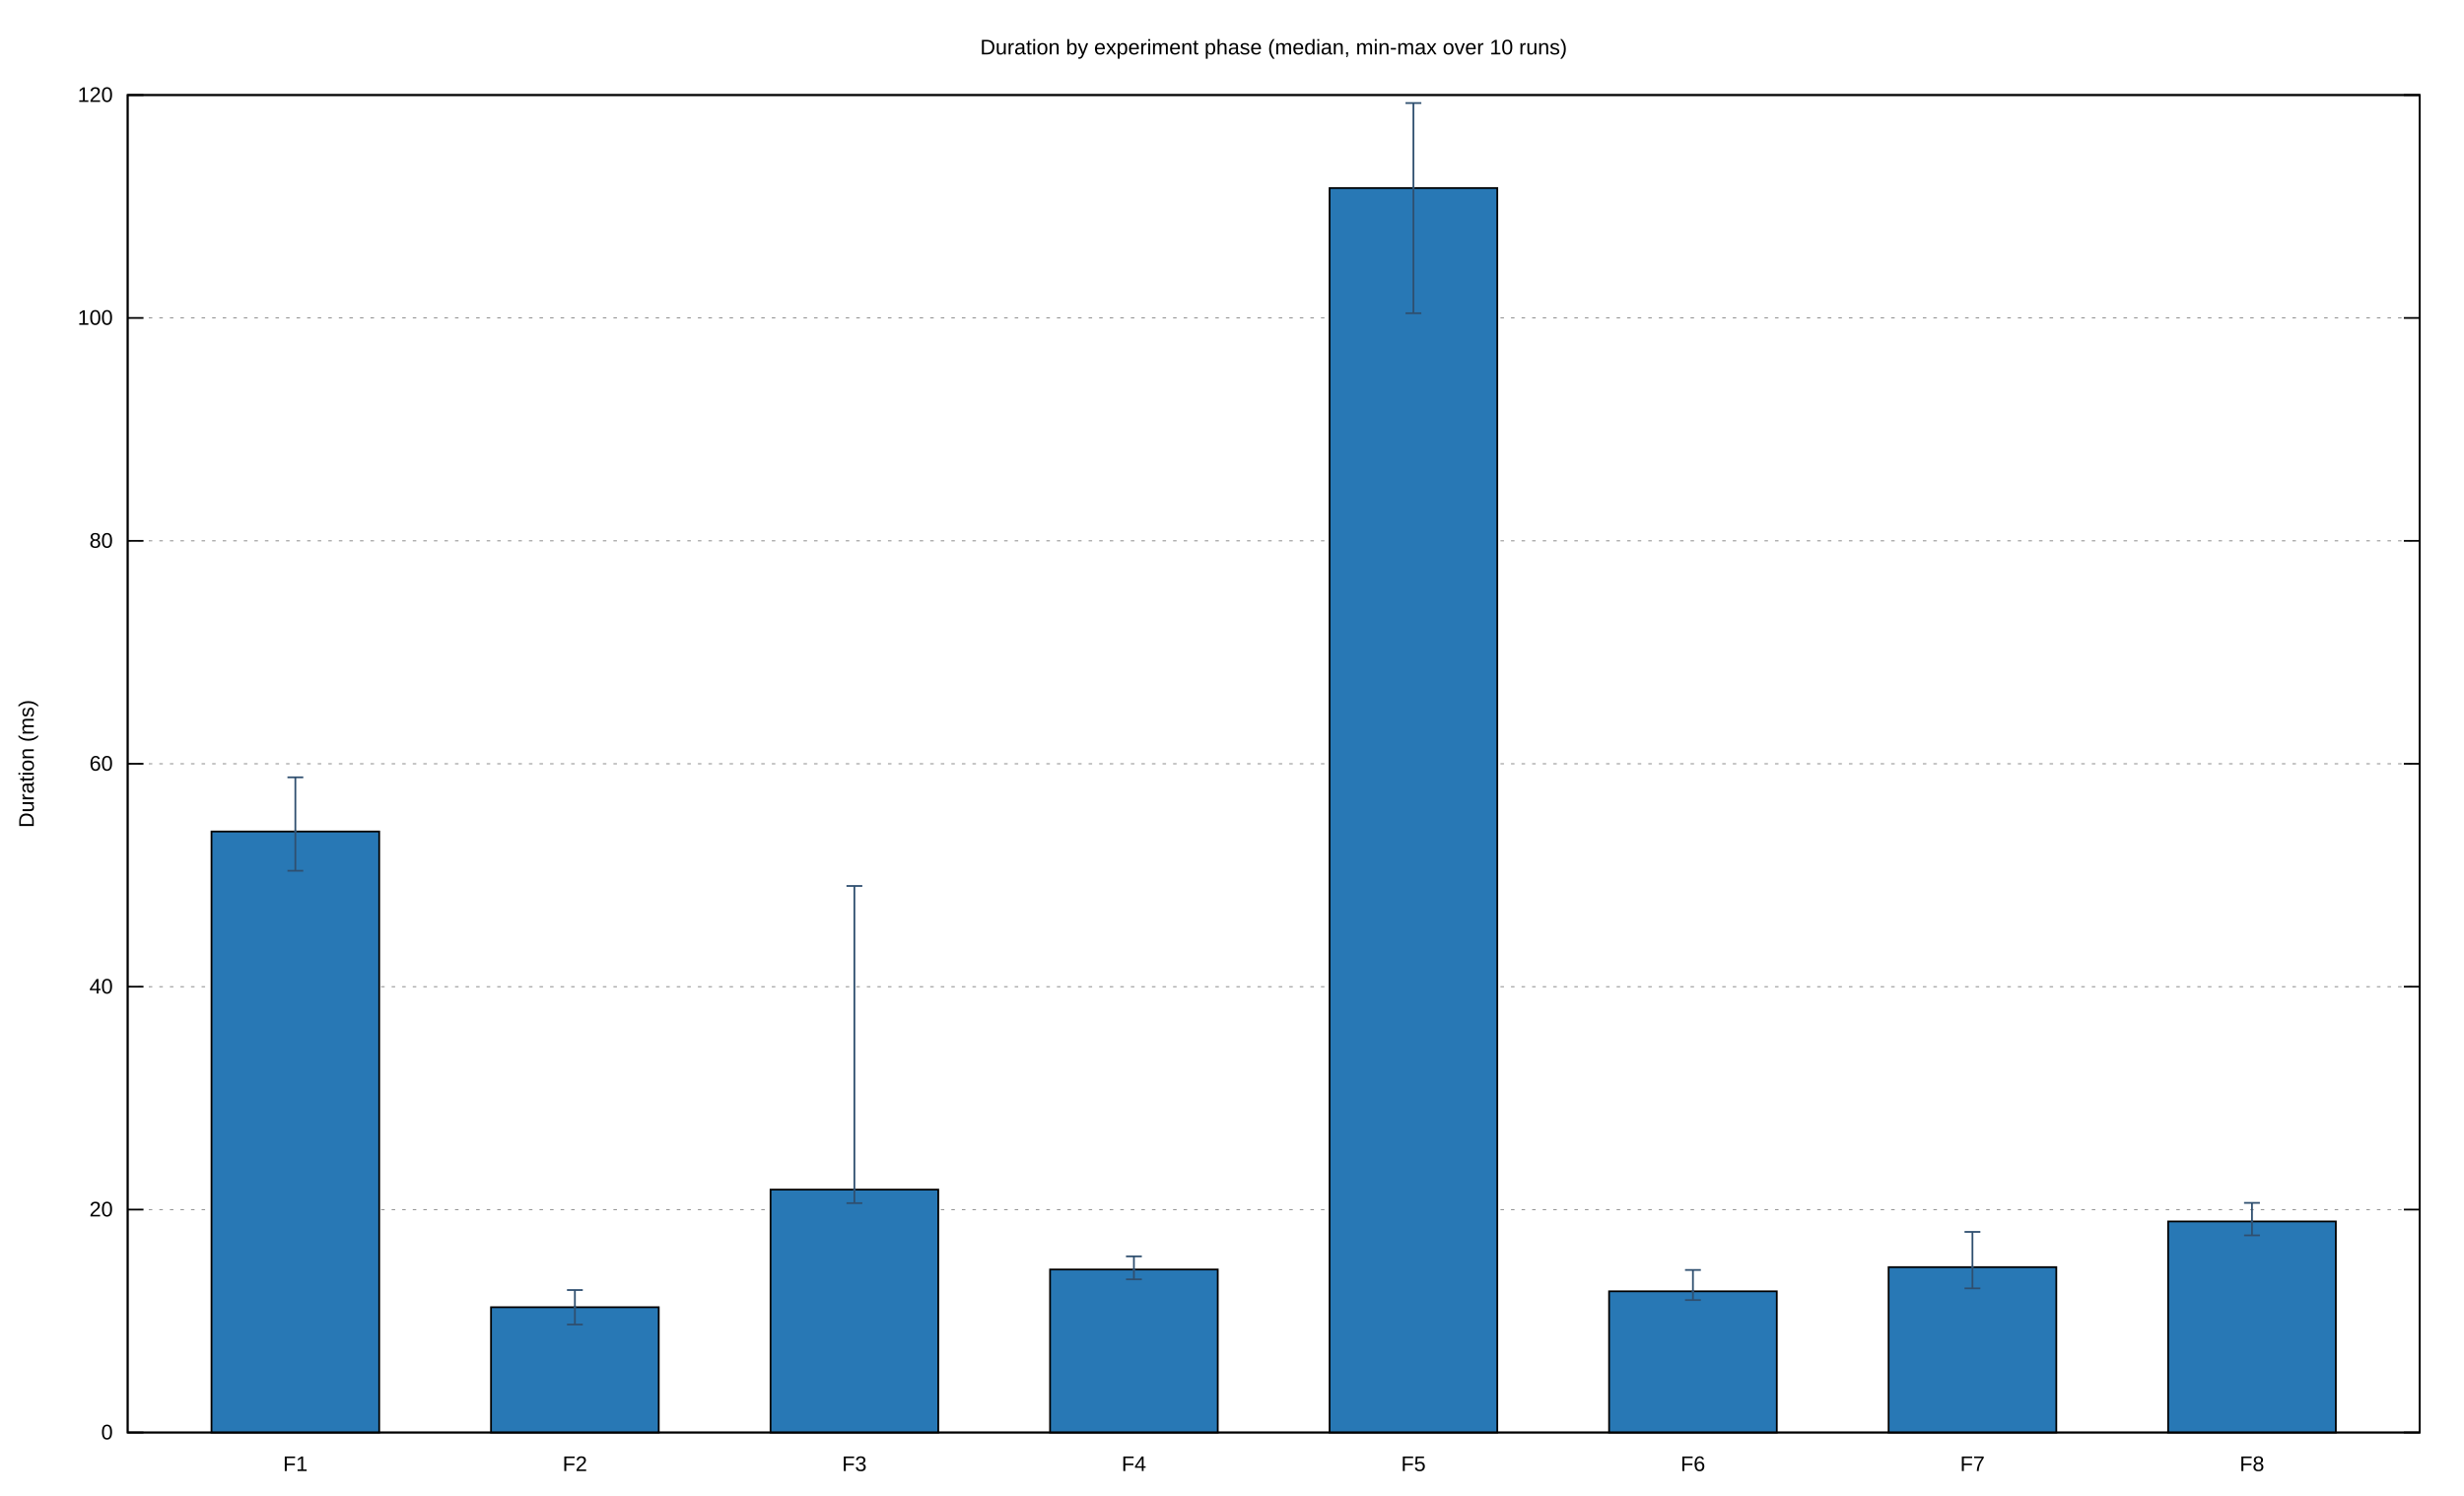
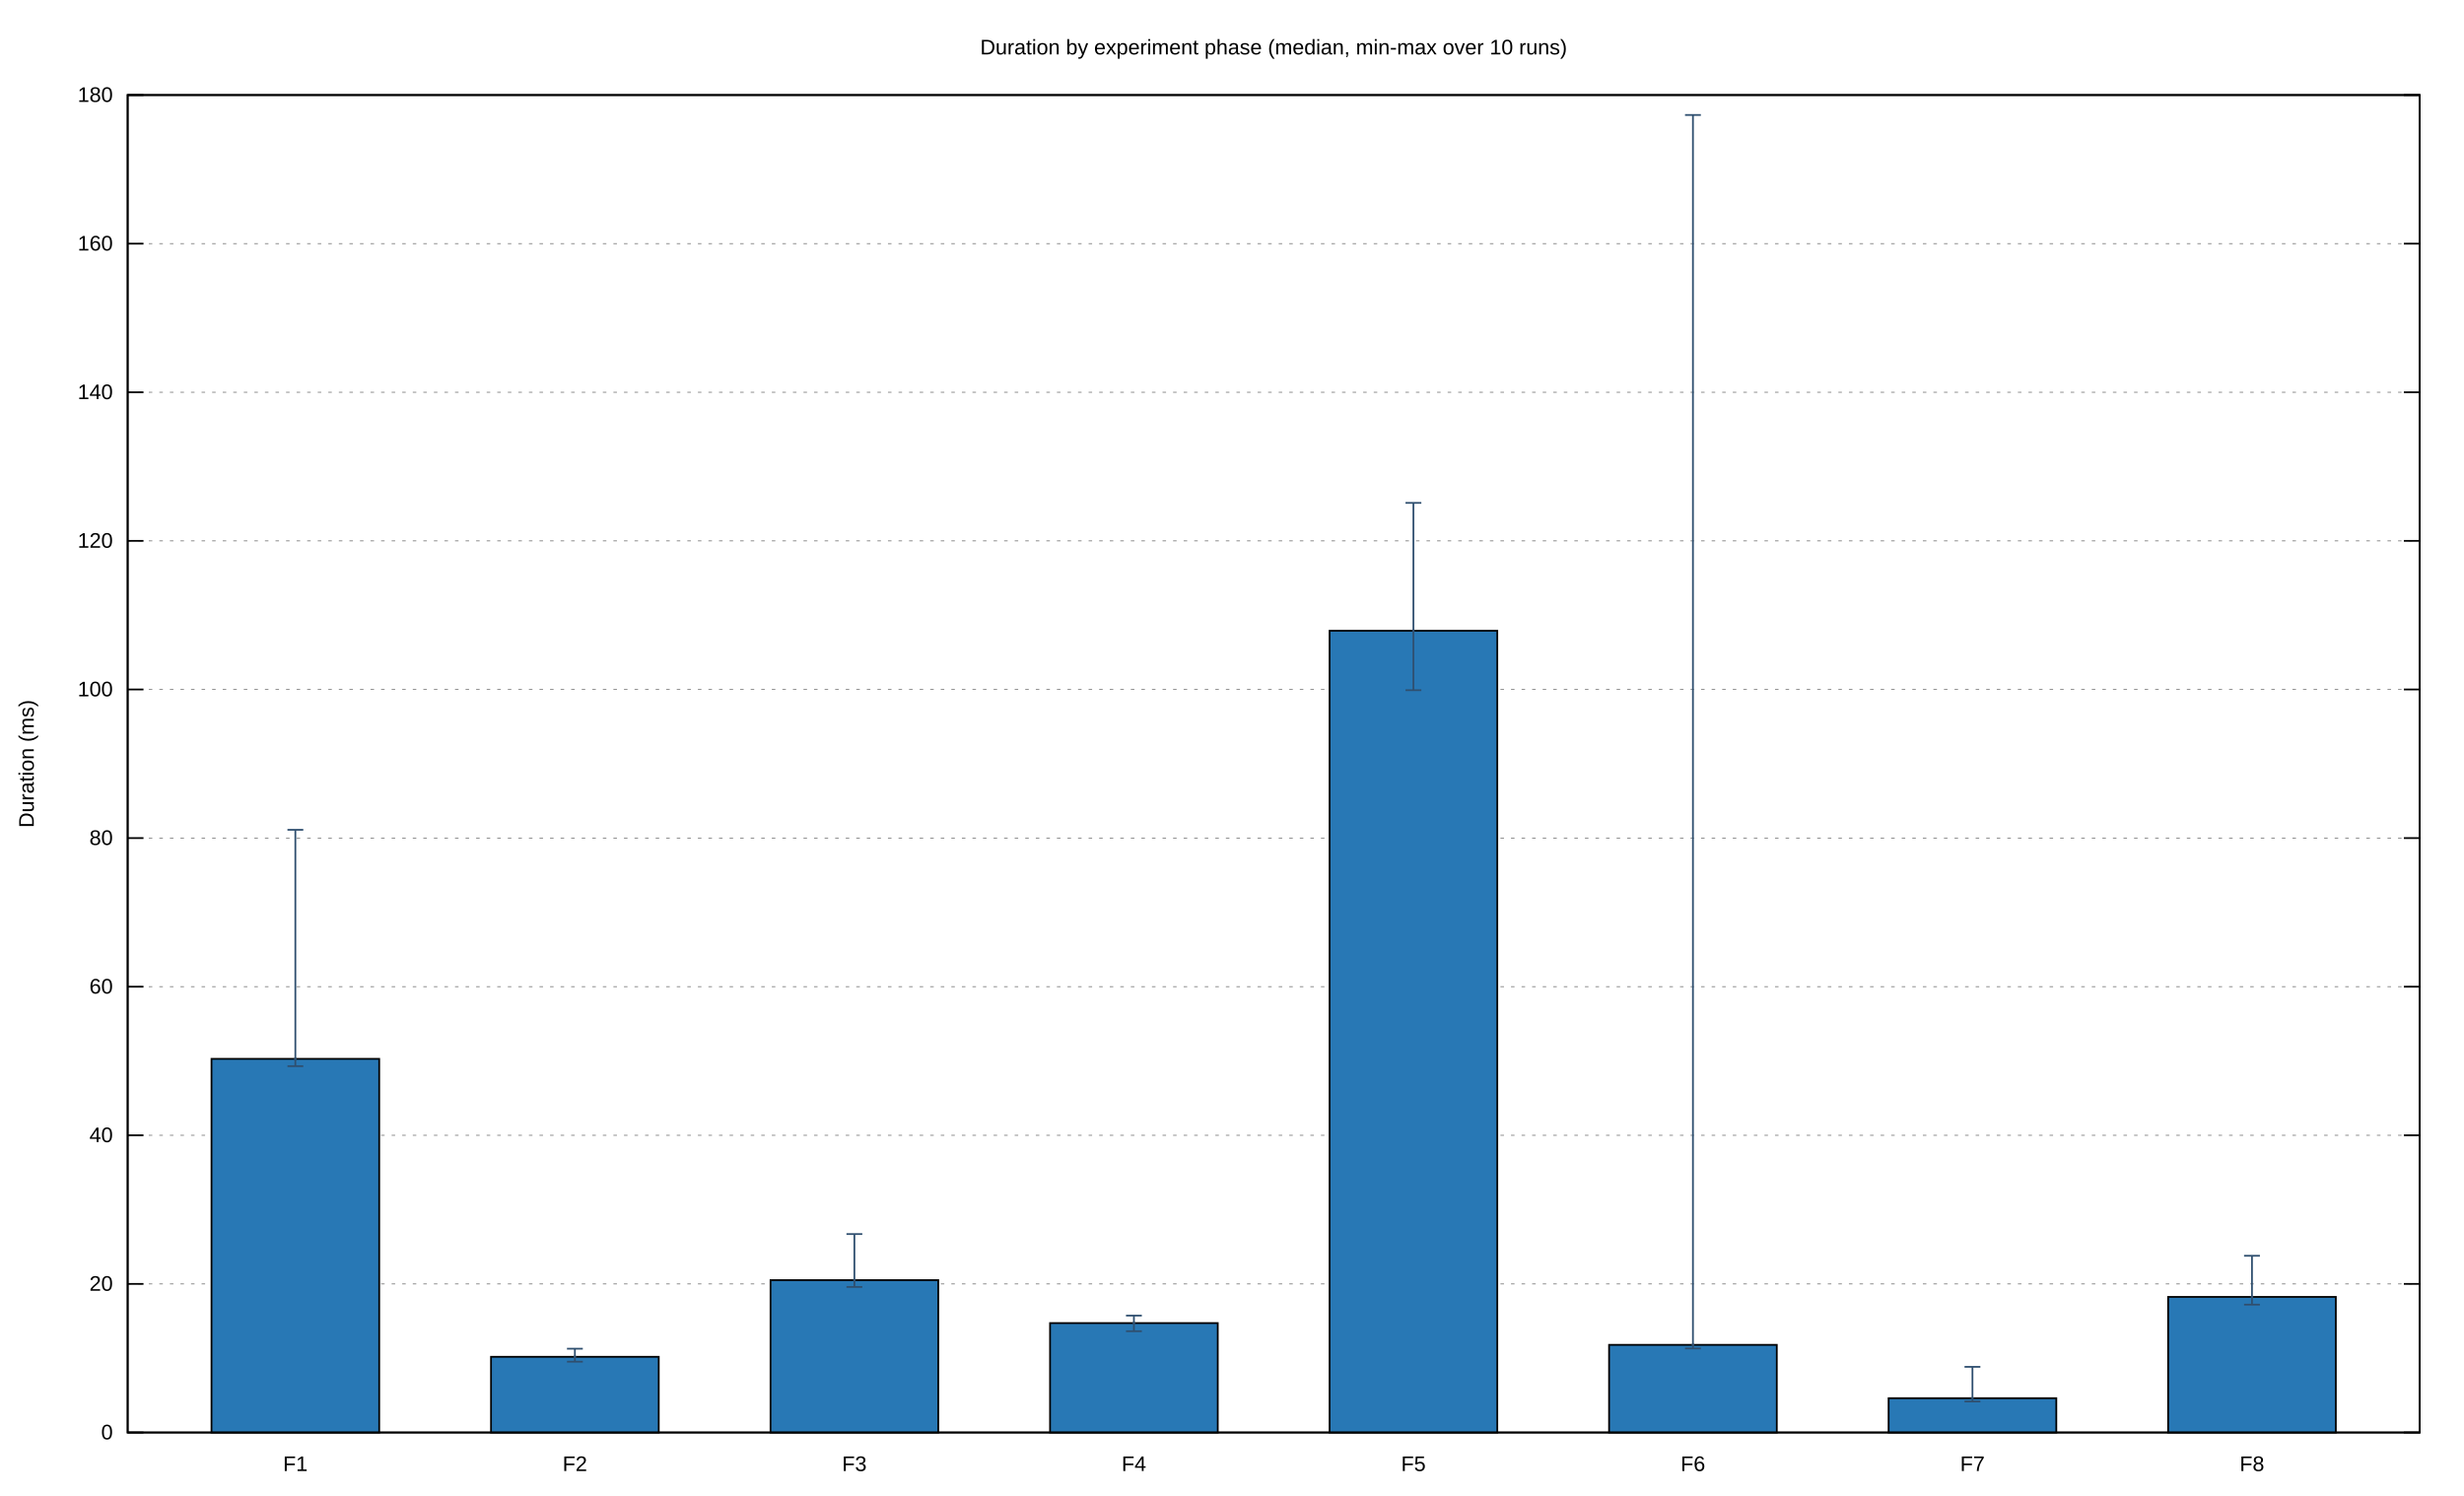
<svg xmlns="http://www.w3.org/2000/svg" xmlns:xlink="http://www.w3.org/1999/xlink" width="1400" height="850" viewBox="0 0 1400 850">
  <g id="gnuplot_canvas">
    <rect x="0" y="0" width="1400" height="850" fill="none" />
    <defs>
      <circle id="gpDot" r="0.5" stroke-width="0.5" stroke="currentColor" />
      <path id="gpPt0" stroke-width="0.222" stroke="currentColor" d="M-1,0 h2 M0,-1 v2" />
      <path id="gpPt1" stroke-width="0.222" stroke="currentColor" d="M-1,-1 L1,1 M1,-1 L-1,1" />
      <path id="gpPt2" stroke-width="0.222" stroke="currentColor" d="M-1,0 L1,0 M0,-1 L0,1 M-1,-1 L1,1 M-1,1 L1,-1" />
      <rect id="gpPt3" stroke-width="0.222" stroke="currentColor" x="-1" y="-1" width="2" height="2" />
      <rect id="gpPt4" stroke-width="0.222" stroke="currentColor" fill="currentColor" x="-1" y="-1" width="2" height="2" />
      <circle id="gpPt5" stroke-width="0.222" stroke="currentColor" cx="0" cy="0" r="1" />
      <use xlink:href="#gpPt5" id="gpPt6" fill="currentColor" stroke="none" />
      <path id="gpPt7" stroke-width="0.222" stroke="currentColor" d="M0,-1.33 L-1.33,0.67 L1.33,0.67 z" />
      <use xlink:href="#gpPt7" id="gpPt8" fill="currentColor" stroke="none" />
      <use xlink:href="#gpPt7" id="gpPt9" stroke="currentColor" transform="rotate(180)" />
      <use xlink:href="#gpPt9" id="gpPt10" fill="currentColor" stroke="none" />
      <use xlink:href="#gpPt3" id="gpPt11" stroke="currentColor" transform="rotate(45)" />
      <use xlink:href="#gpPt11" id="gpPt12" fill="currentColor" stroke="none" />
      <path id="gpPt13" stroke-width="0.222" stroke="currentColor" d="M0,1.330 L1.265,0.411 L0.782,-1.067 L-0.782,-1.076 L-1.265,0.411 z" />
      <use xlink:href="#gpPt13" id="gpPt14" fill="currentColor" stroke="none" />
      <filter id="textbox" filterUnits="objectBoundingBox" x="0" y="0" height="1" width="1">
        <feFlood flood-color="white" flood-opacity="1" result="bgnd" />
        <feComposite in="SourceGraphic" in2="bgnd" operator="atop" />
      </filter>
      <filter id="greybox" filterUnits="objectBoundingBox" x="0" y="0" height="1" width="1">
        <feFlood flood-color="lightgrey" flood-opacity="1" result="grey" />
        <feComposite in="SourceGraphic" in2="grey" operator="atop" />
      </filter>
    </defs>
    <g fill="none" color="white" stroke="currentColor" stroke-width="1.00" stroke-linecap="butt" stroke-linejoin="miter">
</g>
    <g fill="none" color="black" stroke="currentColor" stroke-width="1.00" stroke-linecap="butt" stroke-linejoin="miter">
</g>
    <g fill="none" color="black" stroke="black" stroke-width="0.50" stroke-linecap="butt" stroke-linejoin="miter">
</g>
    <g fill="none" color="gray" stroke="currentColor" stroke-width="0.50" stroke-linecap="butt" stroke-linejoin="miter">
      <path stroke="gray" stroke-dasharray="2,4" class="gridline" d="M72.53,814.00 L1374.82,814.00  " />
    </g>
    <g fill="none" color="gray" stroke="gray" stroke-width="1.00" stroke-linecap="butt" stroke-linejoin="miter">
</g>
    <g fill="none" color="black" stroke="currentColor" stroke-width="1.00" stroke-linecap="butt" stroke-linejoin="miter">
      <path stroke="black" d="M72.53,814.00 L81.53,814.00 M1374.82,814.00 L1365.82,814.00  " />
      <g transform="translate(64.14,817.90)" stroke="none" fill="black" font-family="Arial" font-size="12.00" text-anchor="end">
        <text>
          <tspan font-family="Arial"> 0</tspan>
        </text>
      </g>
    </g>
    <g fill="none" color="black" stroke="currentColor" stroke-width="1.00" stroke-linecap="butt" stroke-linejoin="miter">
</g>
    <g fill="none" color="black" stroke="black" stroke-width="0.50" stroke-linecap="butt" stroke-linejoin="miter">
</g>
    <g fill="none" color="gray" stroke="currentColor" stroke-width="0.50" stroke-linecap="butt" stroke-linejoin="miter">
-       <path stroke="gray" stroke-dasharray="2,4" class="gridline" d="M72.53,687.33 L1374.82,687.33  " />
-     </g>
-     <g fill="none" color="gray" stroke="gray" stroke-width="1.00" stroke-linecap="butt" stroke-linejoin="miter">
- </g>
-     <g fill="none" color="black" stroke="currentColor" stroke-width="1.00" stroke-linecap="butt" stroke-linejoin="miter">
-       <path stroke="black" d="M72.53,687.33 L81.53,687.33 M1374.82,687.33 L1365.82,687.33  " />
-       <g transform="translate(64.14,691.23)" stroke="none" fill="black" font-family="Arial" font-size="12.00" text-anchor="end">
+       <path stroke="gray" stroke-dasharray="2,4" class="gridline" d="M72.53,729.56 L1374.82,729.56  " />
+     </g>
+     <g fill="none" color="gray" stroke="gray" stroke-width="1.00" stroke-linecap="butt" stroke-linejoin="miter">
+ </g>
+     <g fill="none" color="black" stroke="currentColor" stroke-width="1.00" stroke-linecap="butt" stroke-linejoin="miter">
+       <path stroke="black" d="M72.53,729.56 L81.53,729.56 M1374.82,729.56 L1365.82,729.56  " />
+       <g transform="translate(64.14,733.46)" stroke="none" fill="black" font-family="Arial" font-size="12.00" text-anchor="end">
        <text>
          <tspan font-family="Arial"> 20</tspan>
+         </text>
+       </g>
+     </g>
+     <g fill="none" color="black" stroke="currentColor" stroke-width="1.00" stroke-linecap="butt" stroke-linejoin="miter">
+ </g>
+     <g fill="none" color="black" stroke="black" stroke-width="0.50" stroke-linecap="butt" stroke-linejoin="miter">
+ </g>
+     <g fill="none" color="gray" stroke="currentColor" stroke-width="0.50" stroke-linecap="butt" stroke-linejoin="miter">
+       <path stroke="gray" stroke-dasharray="2,4" class="gridline" d="M72.53,645.11 L1374.82,645.11  " />
+     </g>
+     <g fill="none" color="gray" stroke="gray" stroke-width="1.00" stroke-linecap="butt" stroke-linejoin="miter">
+ </g>
+     <g fill="none" color="black" stroke="currentColor" stroke-width="1.00" stroke-linecap="butt" stroke-linejoin="miter">
+       <path stroke="black" d="M72.53,645.11 L81.53,645.11 M1374.82,645.11 L1365.82,645.11  " />
+       <g transform="translate(64.14,649.01)" stroke="none" fill="black" font-family="Arial" font-size="12.00" text-anchor="end">
+         <text>
+           <tspan font-family="Arial"> 40</tspan>
        </text>
      </g>
    </g>
    <g fill="none" color="black" stroke="currentColor" stroke-width="1.00" stroke-linecap="butt" stroke-linejoin="miter">
</g>
    <g fill="none" color="black" stroke="black" stroke-width="0.50" stroke-linecap="butt" stroke-linejoin="miter">
</g>
    <g fill="none" color="gray" stroke="currentColor" stroke-width="0.50" stroke-linecap="butt" stroke-linejoin="miter">
      <path stroke="gray" stroke-dasharray="2,4" class="gridline" d="M72.53,560.67 L1374.82,560.67  " />
    </g>
    <g fill="none" color="gray" stroke="gray" stroke-width="1.00" stroke-linecap="butt" stroke-linejoin="miter">
</g>
    <g fill="none" color="black" stroke="currentColor" stroke-width="1.00" stroke-linecap="butt" stroke-linejoin="miter">
      <path stroke="black" d="M72.53,560.67 L81.53,560.67 M1374.82,560.67 L1365.82,560.67  " />
      <g transform="translate(64.14,564.57)" stroke="none" fill="black" font-family="Arial" font-size="12.00" text-anchor="end">
        <text>
-           <tspan font-family="Arial"> 40</tspan>
-         </text>
-       </g>
-     </g>
-     <g fill="none" color="black" stroke="currentColor" stroke-width="1.00" stroke-linecap="butt" stroke-linejoin="miter">
- </g>
-     <g fill="none" color="black" stroke="black" stroke-width="0.50" stroke-linecap="butt" stroke-linejoin="miter">
- </g>
-     <g fill="none" color="gray" stroke="currentColor" stroke-width="0.50" stroke-linecap="butt" stroke-linejoin="miter">
-       <path stroke="gray" stroke-dasharray="2,4" class="gridline" d="M72.53,434.00 L1374.82,434.00  " />
-     </g>
-     <g fill="none" color="gray" stroke="gray" stroke-width="1.00" stroke-linecap="butt" stroke-linejoin="miter">
- </g>
-     <g fill="none" color="black" stroke="currentColor" stroke-width="1.00" stroke-linecap="butt" stroke-linejoin="miter">
-       <path stroke="black" d="M72.53,434.00 L81.53,434.00 M1374.82,434.00 L1365.82,434.00  " />
-       <g transform="translate(64.14,437.90)" stroke="none" fill="black" font-family="Arial" font-size="12.00" text-anchor="end">
-         <text>
          <tspan font-family="Arial"> 60</tspan>
+         </text>
+       </g>
+     </g>
+     <g fill="none" color="black" stroke="currentColor" stroke-width="1.00" stroke-linecap="butt" stroke-linejoin="miter">
+ </g>
+     <g fill="none" color="black" stroke="black" stroke-width="0.50" stroke-linecap="butt" stroke-linejoin="miter">
+ </g>
+     <g fill="none" color="gray" stroke="currentColor" stroke-width="0.50" stroke-linecap="butt" stroke-linejoin="miter">
+       <path stroke="gray" stroke-dasharray="2,4" class="gridline" d="M72.53,476.23 L1374.82,476.23  " />
+     </g>
+     <g fill="none" color="gray" stroke="gray" stroke-width="1.00" stroke-linecap="butt" stroke-linejoin="miter">
+ </g>
+     <g fill="none" color="black" stroke="currentColor" stroke-width="1.00" stroke-linecap="butt" stroke-linejoin="miter">
+       <path stroke="black" d="M72.53,476.23 L81.53,476.23 M1374.82,476.23 L1365.82,476.23  " />
+       <g transform="translate(64.14,480.13)" stroke="none" fill="black" font-family="Arial" font-size="12.00" text-anchor="end">
+         <text>
+           <tspan font-family="Arial"> 80</tspan>
+         </text>
+       </g>
+     </g>
+     <g fill="none" color="black" stroke="currentColor" stroke-width="1.00" stroke-linecap="butt" stroke-linejoin="miter">
+ </g>
+     <g fill="none" color="black" stroke="black" stroke-width="0.50" stroke-linecap="butt" stroke-linejoin="miter">
+ </g>
+     <g fill="none" color="gray" stroke="currentColor" stroke-width="0.50" stroke-linecap="butt" stroke-linejoin="miter">
+       <path stroke="gray" stroke-dasharray="2,4" class="gridline" d="M72.53,391.78 L1374.82,391.78  " />
+     </g>
+     <g fill="none" color="gray" stroke="gray" stroke-width="1.00" stroke-linecap="butt" stroke-linejoin="miter">
+ </g>
+     <g fill="none" color="black" stroke="currentColor" stroke-width="1.00" stroke-linecap="butt" stroke-linejoin="miter">
+       <path stroke="black" d="M72.53,391.78 L81.53,391.78 M1374.82,391.78 L1365.82,391.78  " />
+       <g transform="translate(64.14,395.68)" stroke="none" fill="black" font-family="Arial" font-size="12.00" text-anchor="end">
+         <text>
+           <tspan font-family="Arial"> 100</tspan>
        </text>
      </g>
    </g>
    <g fill="none" color="black" stroke="currentColor" stroke-width="1.00" stroke-linecap="butt" stroke-linejoin="miter">
</g>
    <g fill="none" color="black" stroke="black" stroke-width="0.50" stroke-linecap="butt" stroke-linejoin="miter">
</g>
    <g fill="none" color="gray" stroke="currentColor" stroke-width="0.50" stroke-linecap="butt" stroke-linejoin="miter">
      <path stroke="gray" stroke-dasharray="2,4" class="gridline" d="M72.53,307.34 L1374.82,307.34  " />
    </g>
    <g fill="none" color="gray" stroke="gray" stroke-width="1.00" stroke-linecap="butt" stroke-linejoin="miter">
</g>
    <g fill="none" color="black" stroke="currentColor" stroke-width="1.00" stroke-linecap="butt" stroke-linejoin="miter">
      <path stroke="black" d="M72.53,307.34 L81.53,307.34 M1374.82,307.34 L1365.82,307.34  " />
      <g transform="translate(64.14,311.24)" stroke="none" fill="black" font-family="Arial" font-size="12.00" text-anchor="end">
        <text>
-           <tspan font-family="Arial"> 80</tspan>
-         </text>
-       </g>
-     </g>
-     <g fill="none" color="black" stroke="currentColor" stroke-width="1.00" stroke-linecap="butt" stroke-linejoin="miter">
- </g>
-     <g fill="none" color="black" stroke="black" stroke-width="0.50" stroke-linecap="butt" stroke-linejoin="miter">
- </g>
-     <g fill="none" color="gray" stroke="currentColor" stroke-width="0.50" stroke-linecap="butt" stroke-linejoin="miter">
-       <path stroke="gray" stroke-dasharray="2,4" class="gridline" d="M72.53,180.67 L1374.82,180.67  " />
-     </g>
-     <g fill="none" color="gray" stroke="gray" stroke-width="1.00" stroke-linecap="butt" stroke-linejoin="miter">
- </g>
-     <g fill="none" color="black" stroke="currentColor" stroke-width="1.00" stroke-linecap="butt" stroke-linejoin="miter">
-       <path stroke="black" d="M72.53,180.67 L81.53,180.67 M1374.82,180.67 L1365.82,180.67  " />
-       <g transform="translate(64.14,184.57)" stroke="none" fill="black" font-family="Arial" font-size="12.00" text-anchor="end">
-         <text>
-           <tspan font-family="Arial"> 100</tspan>
+           <tspan font-family="Arial"> 120</tspan>
+         </text>
+       </g>
+     </g>
+     <g fill="none" color="black" stroke="currentColor" stroke-width="1.00" stroke-linecap="butt" stroke-linejoin="miter">
+ </g>
+     <g fill="none" color="black" stroke="black" stroke-width="0.50" stroke-linecap="butt" stroke-linejoin="miter">
+ </g>
+     <g fill="none" color="gray" stroke="currentColor" stroke-width="0.50" stroke-linecap="butt" stroke-linejoin="miter">
+       <path stroke="gray" stroke-dasharray="2,4" class="gridline" d="M72.53,222.90 L1374.82,222.90  " />
+     </g>
+     <g fill="none" color="gray" stroke="gray" stroke-width="1.00" stroke-linecap="butt" stroke-linejoin="miter">
+ </g>
+     <g fill="none" color="black" stroke="currentColor" stroke-width="1.00" stroke-linecap="butt" stroke-linejoin="miter">
+       <path stroke="black" d="M72.53,222.90 L81.53,222.90 M1374.82,222.90 L1365.82,222.90  " />
+       <g transform="translate(64.14,226.80)" stroke="none" fill="black" font-family="Arial" font-size="12.00" text-anchor="end">
+         <text>
+           <tspan font-family="Arial"> 140</tspan>
+         </text>
+       </g>
+     </g>
+     <g fill="none" color="black" stroke="currentColor" stroke-width="1.00" stroke-linecap="butt" stroke-linejoin="miter">
+ </g>
+     <g fill="none" color="black" stroke="black" stroke-width="0.50" stroke-linecap="butt" stroke-linejoin="miter">
+ </g>
+     <g fill="none" color="gray" stroke="currentColor" stroke-width="0.50" stroke-linecap="butt" stroke-linejoin="miter">
+       <path stroke="gray" stroke-dasharray="2,4" class="gridline" d="M72.53,138.45 L1374.82,138.45  " />
+     </g>
+     <g fill="none" color="gray" stroke="gray" stroke-width="1.00" stroke-linecap="butt" stroke-linejoin="miter">
+ </g>
+     <g fill="none" color="black" stroke="currentColor" stroke-width="1.00" stroke-linecap="butt" stroke-linejoin="miter">
+       <path stroke="black" d="M72.53,138.45 L81.53,138.45 M1374.82,138.45 L1365.82,138.45  " />
+       <g transform="translate(64.14,142.35)" stroke="none" fill="black" font-family="Arial" font-size="12.00" text-anchor="end">
+         <text>
+           <tspan font-family="Arial"> 160</tspan>
        </text>
      </g>
    </g>
    <g fill="none" color="black" stroke="currentColor" stroke-width="1.00" stroke-linecap="butt" stroke-linejoin="miter">
</g>
    <g fill="none" color="black" stroke="black" stroke-width="0.50" stroke-linecap="butt" stroke-linejoin="miter">
</g>
    <g fill="none" color="gray" stroke="currentColor" stroke-width="0.50" stroke-linecap="butt" stroke-linejoin="miter">
      <path stroke="gray" stroke-dasharray="2,4" class="gridline" d="M72.53,54.01 L1374.82,54.01  " />
    </g>
    <g fill="none" color="gray" stroke="gray" stroke-width="1.00" stroke-linecap="butt" stroke-linejoin="miter">
</g>
    <g fill="none" color="black" stroke="currentColor" stroke-width="1.00" stroke-linecap="butt" stroke-linejoin="miter">
      <path stroke="black" d="M72.53,54.01 L81.53,54.01 M1374.82,54.01 L1365.82,54.01  " />
      <g transform="translate(64.14,57.91)" stroke="none" fill="black" font-family="Arial" font-size="12.00" text-anchor="end">
        <text>
-           <tspan font-family="Arial"> 120</tspan>
+           <tspan font-family="Arial"> 180</tspan>
        </text>
      </g>
    </g>
    <g fill="none" color="black" stroke="currentColor" stroke-width="1.00" stroke-linecap="butt" stroke-linejoin="miter">
      <path stroke="black" d="M167.82,814.00 L167.82,805.00  " />
      <g transform="translate(167.82,835.90)" stroke="none" fill="black" font-family="Arial" font-size="12.00" text-anchor="middle">
        <text>
          <tspan font-family="Arial">F1</tspan>
        </text>
      </g>
    </g>
    <g fill="none" color="black" stroke="currentColor" stroke-width="1.00" stroke-linecap="butt" stroke-linejoin="miter">
      <path stroke="black" d="M326.64,814.00 L326.64,805.00  " />
      <g transform="translate(326.64,835.90)" stroke="none" fill="black" font-family="Arial" font-size="12.00" text-anchor="middle">
        <text>
          <tspan font-family="Arial">F2</tspan>
        </text>
      </g>
    </g>
    <g fill="none" color="black" stroke="currentColor" stroke-width="1.00" stroke-linecap="butt" stroke-linejoin="miter">
      <path stroke="black" d="M485.45,814.00 L485.45,805.00  " />
      <g transform="translate(485.45,835.90)" stroke="none" fill="black" font-family="Arial" font-size="12.00" text-anchor="middle">
        <text>
          <tspan font-family="Arial">F3</tspan>
        </text>
      </g>
    </g>
    <g fill="none" color="black" stroke="currentColor" stroke-width="1.00" stroke-linecap="butt" stroke-linejoin="miter">
      <path stroke="black" d="M644.27,814.00 L644.27,805.00  " />
      <g transform="translate(644.27,835.90)" stroke="none" fill="black" font-family="Arial" font-size="12.00" text-anchor="middle">
        <text>
          <tspan font-family="Arial">F4</tspan>
        </text>
      </g>
    </g>
    <g fill="none" color="black" stroke="currentColor" stroke-width="1.00" stroke-linecap="butt" stroke-linejoin="miter">
      <path stroke="black" d="M803.08,814.00 L803.08,805.00  " />
      <g transform="translate(803.08,835.90)" stroke="none" fill="black" font-family="Arial" font-size="12.00" text-anchor="middle">
        <text>
          <tspan font-family="Arial">F5</tspan>
        </text>
      </g>
    </g>
    <g fill="none" color="black" stroke="currentColor" stroke-width="1.00" stroke-linecap="butt" stroke-linejoin="miter">
      <path stroke="black" d="M961.90,814.00 L961.90,805.00  " />
      <g transform="translate(961.90,835.90)" stroke="none" fill="black" font-family="Arial" font-size="12.00" text-anchor="middle">
        <text>
          <tspan font-family="Arial">F6</tspan>
        </text>
      </g>
    </g>
    <g fill="none" color="black" stroke="currentColor" stroke-width="1.00" stroke-linecap="butt" stroke-linejoin="miter">
      <path stroke="black" d="M1120.71,814.00 L1120.71,805.00  " />
      <g transform="translate(1120.71,835.90)" stroke="none" fill="black" font-family="Arial" font-size="12.00" text-anchor="middle">
        <text>
          <tspan font-family="Arial">F7</tspan>
        </text>
      </g>
    </g>
    <g fill="none" color="black" stroke="currentColor" stroke-width="1.00" stroke-linecap="butt" stroke-linejoin="miter">
      <path stroke="black" d="M1279.53,814.00 L1279.53,805.00  " />
      <g transform="translate(1279.53,835.90)" stroke="none" fill="black" font-family="Arial" font-size="12.00" text-anchor="middle">
        <text>
          <tspan font-family="Arial">F8</tspan>
        </text>
      </g>
    </g>
    <g fill="none" color="black" stroke="currentColor" stroke-width="1.00" stroke-linecap="butt" stroke-linejoin="miter">
</g>
    <g fill="none" color="black" stroke="currentColor" stroke-width="1.00" stroke-linecap="butt" stroke-linejoin="miter">
      <path stroke="black" d="M72.53,54.01 L72.53,814.00 L1374.82,814.00 L1374.82,54.01 L72.53,54.01 Z  " />
    </g>
    <g fill="none" color="black" stroke="currentColor" stroke-width="1.00" stroke-linecap="butt" stroke-linejoin="miter">
</g>
    <g id="gnuplot_plot_1">
      <g fill="none" color="black" stroke="currentColor" stroke-width="1.00" stroke-linecap="butt" stroke-linejoin="miter">
        <g stroke="none" shape-rendering="crispEdges">
-           <polygon fill="rgb( 40, 120, 181)" points="120.17,814.00 215.47,814.00 215.47,472.48 120.17,472.48 " />
-         </g>
-         <path stroke="black" d="M120.17,814.00 L120.17,472.49 L215.46,472.49 L215.46,814.00 L120.17,814.00 Z  " />
-       </g>
-       <g fill="none" color="black" stroke="currentColor" stroke-width="1.00" stroke-linecap="butt" stroke-linejoin="miter">
-         <g stroke="none" shape-rendering="crispEdges">
-           <polygon fill="rgb( 40, 120, 181)" points="278.99,814.00 374.29,814.00 374.29,742.79 278.99,742.79 " />
-         </g>
-         <path stroke="black" d="M278.99,814.00 L278.99,742.80 L374.28,742.80 L374.28,814.00 L278.99,814.00 Z  " />
-       </g>
-       <g fill="none" color="black" stroke="currentColor" stroke-width="1.00" stroke-linecap="butt" stroke-linejoin="miter">
-         <g stroke="none" shape-rendering="crispEdges">
-           <polygon fill="rgb( 40, 120, 181)" points="437.81,814.00 533.11,814.00 533.11,675.97 437.81,675.97 " />
-         </g>
-         <path stroke="black" d="M437.81,814.00 L437.81,675.98 L533.10,675.98 L533.10,814.00 L437.81,814.00 Z  " />
-       </g>
-       <g fill="none" color="black" stroke="currentColor" stroke-width="1.00" stroke-linecap="butt" stroke-linejoin="miter">
-         <g stroke="none" shape-rendering="crispEdges">
-           <polygon fill="rgb( 40, 120, 181)" points="596.62,814.00 691.92,814.00 691.92,721.36 596.62,721.36 " />
-         </g>
-         <path stroke="black" d="M596.62,814.00 L596.62,721.37 L691.91,721.37 L691.91,814.00 L596.62,814.00 Z  " />
-       </g>
-       <g fill="none" color="black" stroke="currentColor" stroke-width="1.00" stroke-linecap="butt" stroke-linejoin="miter">
-         <g stroke="none" shape-rendering="crispEdges">
-           <polygon fill="rgb( 40, 120, 181)" points="755.44,814.00 850.74,814.00 850.74,106.84 755.44,106.84 " />
-         </g>
-         <path stroke="black" d="M755.44,814.00 L755.44,106.85 L850.73,106.85 L850.73,814.00 L755.44,814.00 Z  " />
-       </g>
-       <g fill="none" color="black" stroke="currentColor" stroke-width="1.00" stroke-linecap="butt" stroke-linejoin="miter">
-         <g stroke="none" shape-rendering="crispEdges">
-           <polygon fill="rgb( 40, 120, 181)" points="914.25,814.00 1009.55,814.00 1009.55,733.76 914.25,733.76 " />
-         </g>
-         <path stroke="black" d="M914.25,814.00 L914.25,733.77 L1009.54,733.77 L1009.54,814.00 L914.25,814.00 Z  " />
-       </g>
-       <g fill="none" color="black" stroke="currentColor" stroke-width="1.00" stroke-linecap="butt" stroke-linejoin="miter">
-         <g stroke="none" shape-rendering="crispEdges">
-           <polygon fill="rgb( 40, 120, 181)" points="1073.07,814.00 1168.37,814.00 1168.37,720.02 1073.07,720.02 " />
-         </g>
-         <path stroke="black" d="M1073.07,814.00 L1073.07,720.03 L1168.36,720.03 L1168.36,814.00 L1073.07,814.00 Z  " />
-       </g>
-       <g fill="none" color="black" stroke="currentColor" stroke-width="1.00" stroke-linecap="butt" stroke-linejoin="miter">
-         <g stroke="none" shape-rendering="crispEdges">
-           <polygon fill="rgb( 40, 120, 181)" points="1231.89,814.00 1327.19,814.00 1327.19,694.06 1231.89,694.06 " />
-         </g>
-         <path stroke="black" d="M1231.89,814.00 L1231.89,694.07 L1327.18,694.07 L1327.18,814.00 L1231.89,814.00 Z  " />
+           <polygon fill="rgb( 40, 120, 181)" points="120.17,814.00 215.47,814.00 215.47,601.67 120.17,601.67 " />
+         </g>
+         <path stroke="black" d="M120.17,814.00 L120.17,601.68 L215.46,601.68 L215.46,814.00 L120.17,814.00 Z  " />
+       </g>
+       <g fill="none" color="black" stroke="currentColor" stroke-width="1.00" stroke-linecap="butt" stroke-linejoin="miter">
+         <g stroke="none" shape-rendering="crispEdges">
+           <polygon fill="rgb( 40, 120, 181)" points="278.99,814.00 374.29,814.00 374.29,770.97 278.99,770.97 " />
+         </g>
+         <path stroke="black" d="M278.99,814.00 L278.99,770.98 L374.28,770.98 L374.28,814.00 L278.99,814.00 Z  " />
+       </g>
+       <g fill="none" color="black" stroke="currentColor" stroke-width="1.00" stroke-linecap="butt" stroke-linejoin="miter">
+         <g stroke="none" shape-rendering="crispEdges">
+           <polygon fill="rgb( 40, 120, 181)" points="437.81,814.00 533.11,814.00 533.11,727.40 437.81,727.40 " />
+         </g>
+         <path stroke="black" d="M437.81,814.00 L437.81,727.41 L533.10,727.41 L533.10,814.00 L437.81,814.00 Z  " />
+       </g>
+       <g fill="none" color="black" stroke="currentColor" stroke-width="1.00" stroke-linecap="butt" stroke-linejoin="miter">
+         <g stroke="none" shape-rendering="crispEdges">
+           <polygon fill="rgb( 40, 120, 181)" points="596.62,814.00 691.92,814.00 691.92,751.81 596.62,751.81 " />
+         </g>
+         <path stroke="black" d="M596.62,814.00 L596.62,751.82 L691.91,751.82 L691.91,814.00 L596.62,814.00 Z  " />
+       </g>
+       <g fill="none" color="black" stroke="currentColor" stroke-width="1.00" stroke-linecap="butt" stroke-linejoin="miter">
+         <g stroke="none" shape-rendering="crispEdges">
+           <polygon fill="rgb( 40, 120, 181)" points="755.44,814.00 850.74,814.00 850.74,358.40 755.44,358.40 " />
+         </g>
+         <path stroke="black" d="M755.44,814.00 L755.44,358.41 L850.73,358.41 L850.73,814.00 L755.44,814.00 Z  " />
+       </g>
+       <g fill="none" color="black" stroke="currentColor" stroke-width="1.00" stroke-linecap="butt" stroke-linejoin="miter">
+         <g stroke="none" shape-rendering="crispEdges">
+           <polygon fill="rgb( 40, 120, 181)" points="914.25,814.00 1009.55,814.00 1009.55,764.18 914.25,764.18 " />
+         </g>
+         <path stroke="black" d="M914.25,814.00 L914.25,764.19 L1009.54,764.19 L1009.54,814.00 L914.25,814.00 Z  " />
+       </g>
+       <g fill="none" color="black" stroke="currentColor" stroke-width="1.00" stroke-linecap="butt" stroke-linejoin="miter">
+         <g stroke="none" shape-rendering="crispEdges">
+           <polygon fill="rgb( 40, 120, 181)" points="1073.07,814.00 1168.37,814.00 1168.37,794.50 1073.07,794.50 " />
+         </g>
+         <path stroke="black" d="M1073.07,814.00 L1073.07,794.51 L1168.36,794.51 L1168.36,814.00 L1073.07,814.00 Z  " />
+       </g>
+       <g fill="none" color="black" stroke="currentColor" stroke-width="1.00" stroke-linecap="butt" stroke-linejoin="miter">
+         <g stroke="none" shape-rendering="crispEdges">
+           <polygon fill="rgb( 40, 120, 181)" points="1231.89,814.00 1327.19,814.00 1327.19,736.94 1231.89,736.94 " />
+         </g>
+         <path stroke="black" d="M1231.89,814.00 L1231.89,736.95 L1327.18,736.95 L1327.18,814.00 L1231.89,814.00 Z  " />
      </g>
      <g fill="none" color="black" stroke="currentColor" stroke-width="1.00" stroke-linecap="butt" stroke-linejoin="miter">
</g>
    </g>
    <g id="gnuplot_plot_2">
      <g fill="none" color="black" stroke="currentColor" stroke-width="1.00" stroke-linecap="butt" stroke-linejoin="miter">
-         <path stroke="rgb( 47,  79, 111)" d="M167.82,494.80 L167.82,441.70 M163.32,494.80 L172.32,494.80 M163.32,441.70 L172.32,441.70 M326.64,752.65 L326.64,733.05   M322.14,752.65 L331.14,752.65 M322.14,733.05 L331.14,733.05 M485.45,683.66 L485.45,503.44 M480.95,683.66 L489.95,683.66   M480.95,503.44 L489.95,503.44 M644.27,726.96 L644.27,713.91 M639.77,726.96 L648.77,726.96 M639.77,713.91 L648.77,713.91   M803.08,177.98 L803.08,58.56 M798.58,177.98 L807.58,177.98 M798.58,58.56 L807.58,58.56 M961.90,738.75 L961.90,721.64   M957.40,738.75 L966.40,738.75 M957.40,721.64 L966.40,721.64 M1120.71,732.09 L1120.71,700.00 M1116.21,732.09 L1125.21,732.09   M1116.21,700.00 L1125.21,700.00 M1279.53,701.97 L1279.53,683.52 M1275.03,701.97 L1284.03,701.97 M1275.03,683.52 L1284.03,683.52    " />
-       </g>
-       <g fill="none" color="black" stroke="currentColor" stroke-width="1.00" stroke-linecap="butt" stroke-linejoin="miter">
-         <use xlink:href="#gpDot" x="167.82" y="472.49" color="rgb( 47,  79, 111)" />
-         <use xlink:href="#gpDot" x="326.64" y="742.80" color="rgb( 47,  79, 111)" />
-         <use xlink:href="#gpDot" x="485.45" y="675.98" color="rgb( 47,  79, 111)" />
-         <use xlink:href="#gpDot" x="644.27" y="721.37" color="rgb( 47,  79, 111)" />
-         <use xlink:href="#gpDot" x="803.08" y="106.85" color="rgb( 47,  79, 111)" />
-         <use xlink:href="#gpDot" x="961.90" y="733.77" color="rgb( 47,  79, 111)" />
-         <use xlink:href="#gpDot" x="1120.71" y="720.03" color="rgb( 47,  79, 111)" />
-         <use xlink:href="#gpDot" x="1279.53" y="694.07" color="rgb( 47,  79, 111)" />
+         <path stroke="rgb( 47,  79, 111)" d="M167.82,605.83 L167.82,471.53 M163.32,605.83 L172.32,605.83 M163.32,471.53 L172.32,471.53 M326.64,773.76 L326.64,766.38   M322.14,773.76 L331.14,773.76 M322.14,766.38 L331.14,766.38 M485.45,731.29 L485.45,701.24 M480.95,731.29 L489.95,731.29   M480.95,701.24 L489.95,701.24 M644.27,756.45 L644.27,747.57 M639.77,756.45 L648.77,756.45 M639.77,747.57 L648.77,747.57   M803.08,392.20 L803.08,285.76 M798.58,392.20 L807.58,392.20 M798.58,285.76 L807.58,285.76 M961.90,766.23 L961.90,65.34   M957.40,766.23 L966.40,766.23 M957.40,65.34 L966.40,65.34 M1120.71,796.38 L1120.71,776.69 M1116.21,796.38 L1125.21,796.38   M1116.21,776.69 L1125.21,776.69 M1279.53,741.35 L1279.53,713.57 M1275.03,741.35 L1284.03,741.35 M1275.03,713.57 L1284.03,713.57    " />
+       </g>
+       <g fill="none" color="black" stroke="currentColor" stroke-width="1.00" stroke-linecap="butt" stroke-linejoin="miter">
+         <use xlink:href="#gpDot" x="167.82" y="601.68" color="rgb( 47,  79, 111)" />
+         <use xlink:href="#gpDot" x="326.64" y="770.98" color="rgb( 47,  79, 111)" />
+         <use xlink:href="#gpDot" x="485.45" y="727.41" color="rgb( 47,  79, 111)" />
+         <use xlink:href="#gpDot" x="644.27" y="751.82" color="rgb( 47,  79, 111)" />
+         <use xlink:href="#gpDot" x="803.08" y="358.41" color="rgb( 47,  79, 111)" />
+         <use xlink:href="#gpDot" x="961.90" y="764.19" color="rgb( 47,  79, 111)" />
+         <use xlink:href="#gpDot" x="1120.71" y="794.51" color="rgb( 47,  79, 111)" />
+         <use xlink:href="#gpDot" x="1279.53" y="736.95" color="rgb( 47,  79, 111)" />
      </g>
    </g>
    <g fill="none" color="white" stroke="rgb( 47,  79, 111)" stroke-width="2.00" stroke-linecap="butt" stroke-linejoin="miter">
</g>
    <g fill="none" color="black" stroke="currentColor" stroke-width="2.00" stroke-linecap="butt" stroke-linejoin="miter">
</g>
    <g fill="none" color="black" stroke="black" stroke-width="1.00" stroke-linecap="butt" stroke-linejoin="miter">
</g>
    <g fill="none" color="black" stroke="currentColor" stroke-width="1.00" stroke-linecap="butt" stroke-linejoin="miter">
      <path stroke="black" d="M72.53,54.01 L72.53,814.00 L1374.82,814.00 L1374.82,54.01 L72.53,54.01 Z  " />
      <g transform="translate(19.18,434.01) rotate(270.00)" stroke="none" fill="black" font-family="Arial" font-size="12.00" text-anchor="middle">
        <text>
          <tspan font-family="Arial">Duration (ms)</tspan>
        </text>
      </g>
    </g>
    <g fill="none" color="black" stroke="currentColor" stroke-width="1.00" stroke-linecap="butt" stroke-linejoin="miter">
</g>
    <g fill="none" color="black" stroke="currentColor" stroke-width="1.00" stroke-linecap="butt" stroke-linejoin="miter">
      <g transform="translate(723.67,30.91)" stroke="none" fill="black" font-family="Arial" font-size="12.00" text-anchor="middle">
        <text>
          <tspan font-family="Arial">Duration by experiment phase (median, min-max over 10 runs)</tspan>
        </text>
      </g>
    </g>
    <g fill="none" color="black" stroke="currentColor" stroke-width="1.00" stroke-linecap="butt" stroke-linejoin="miter">
</g>
  </g>
</svg>
